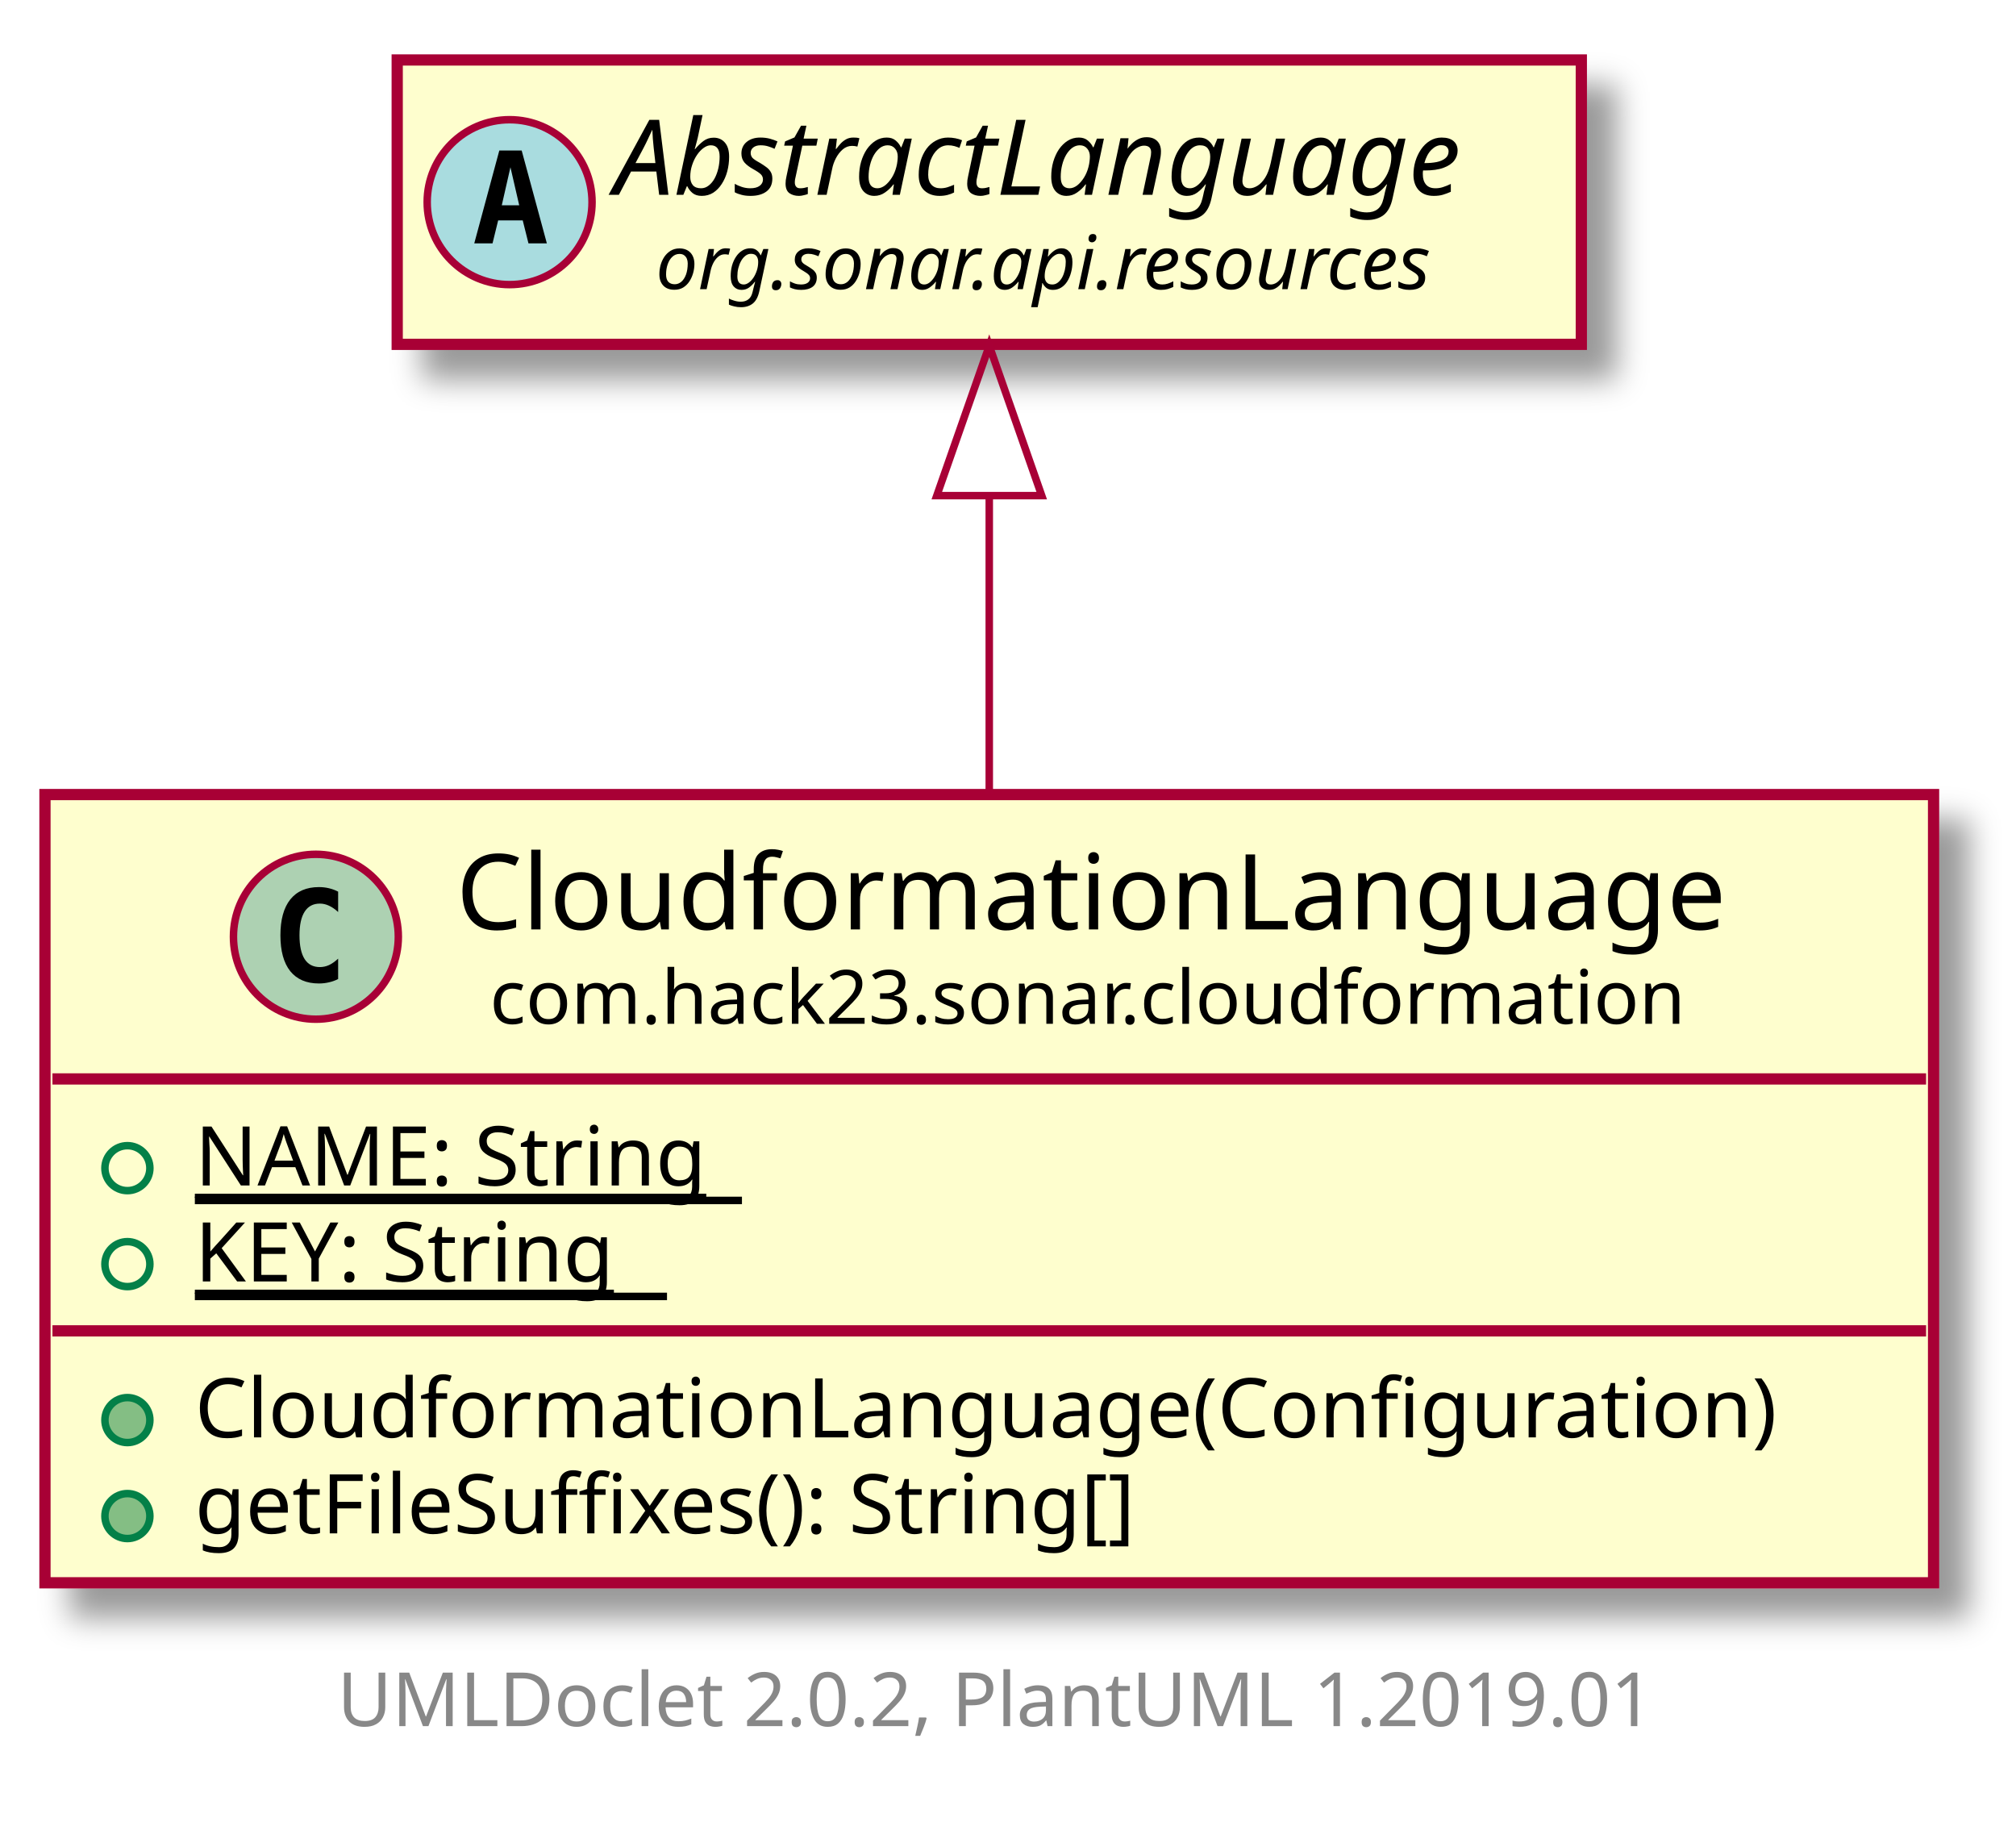
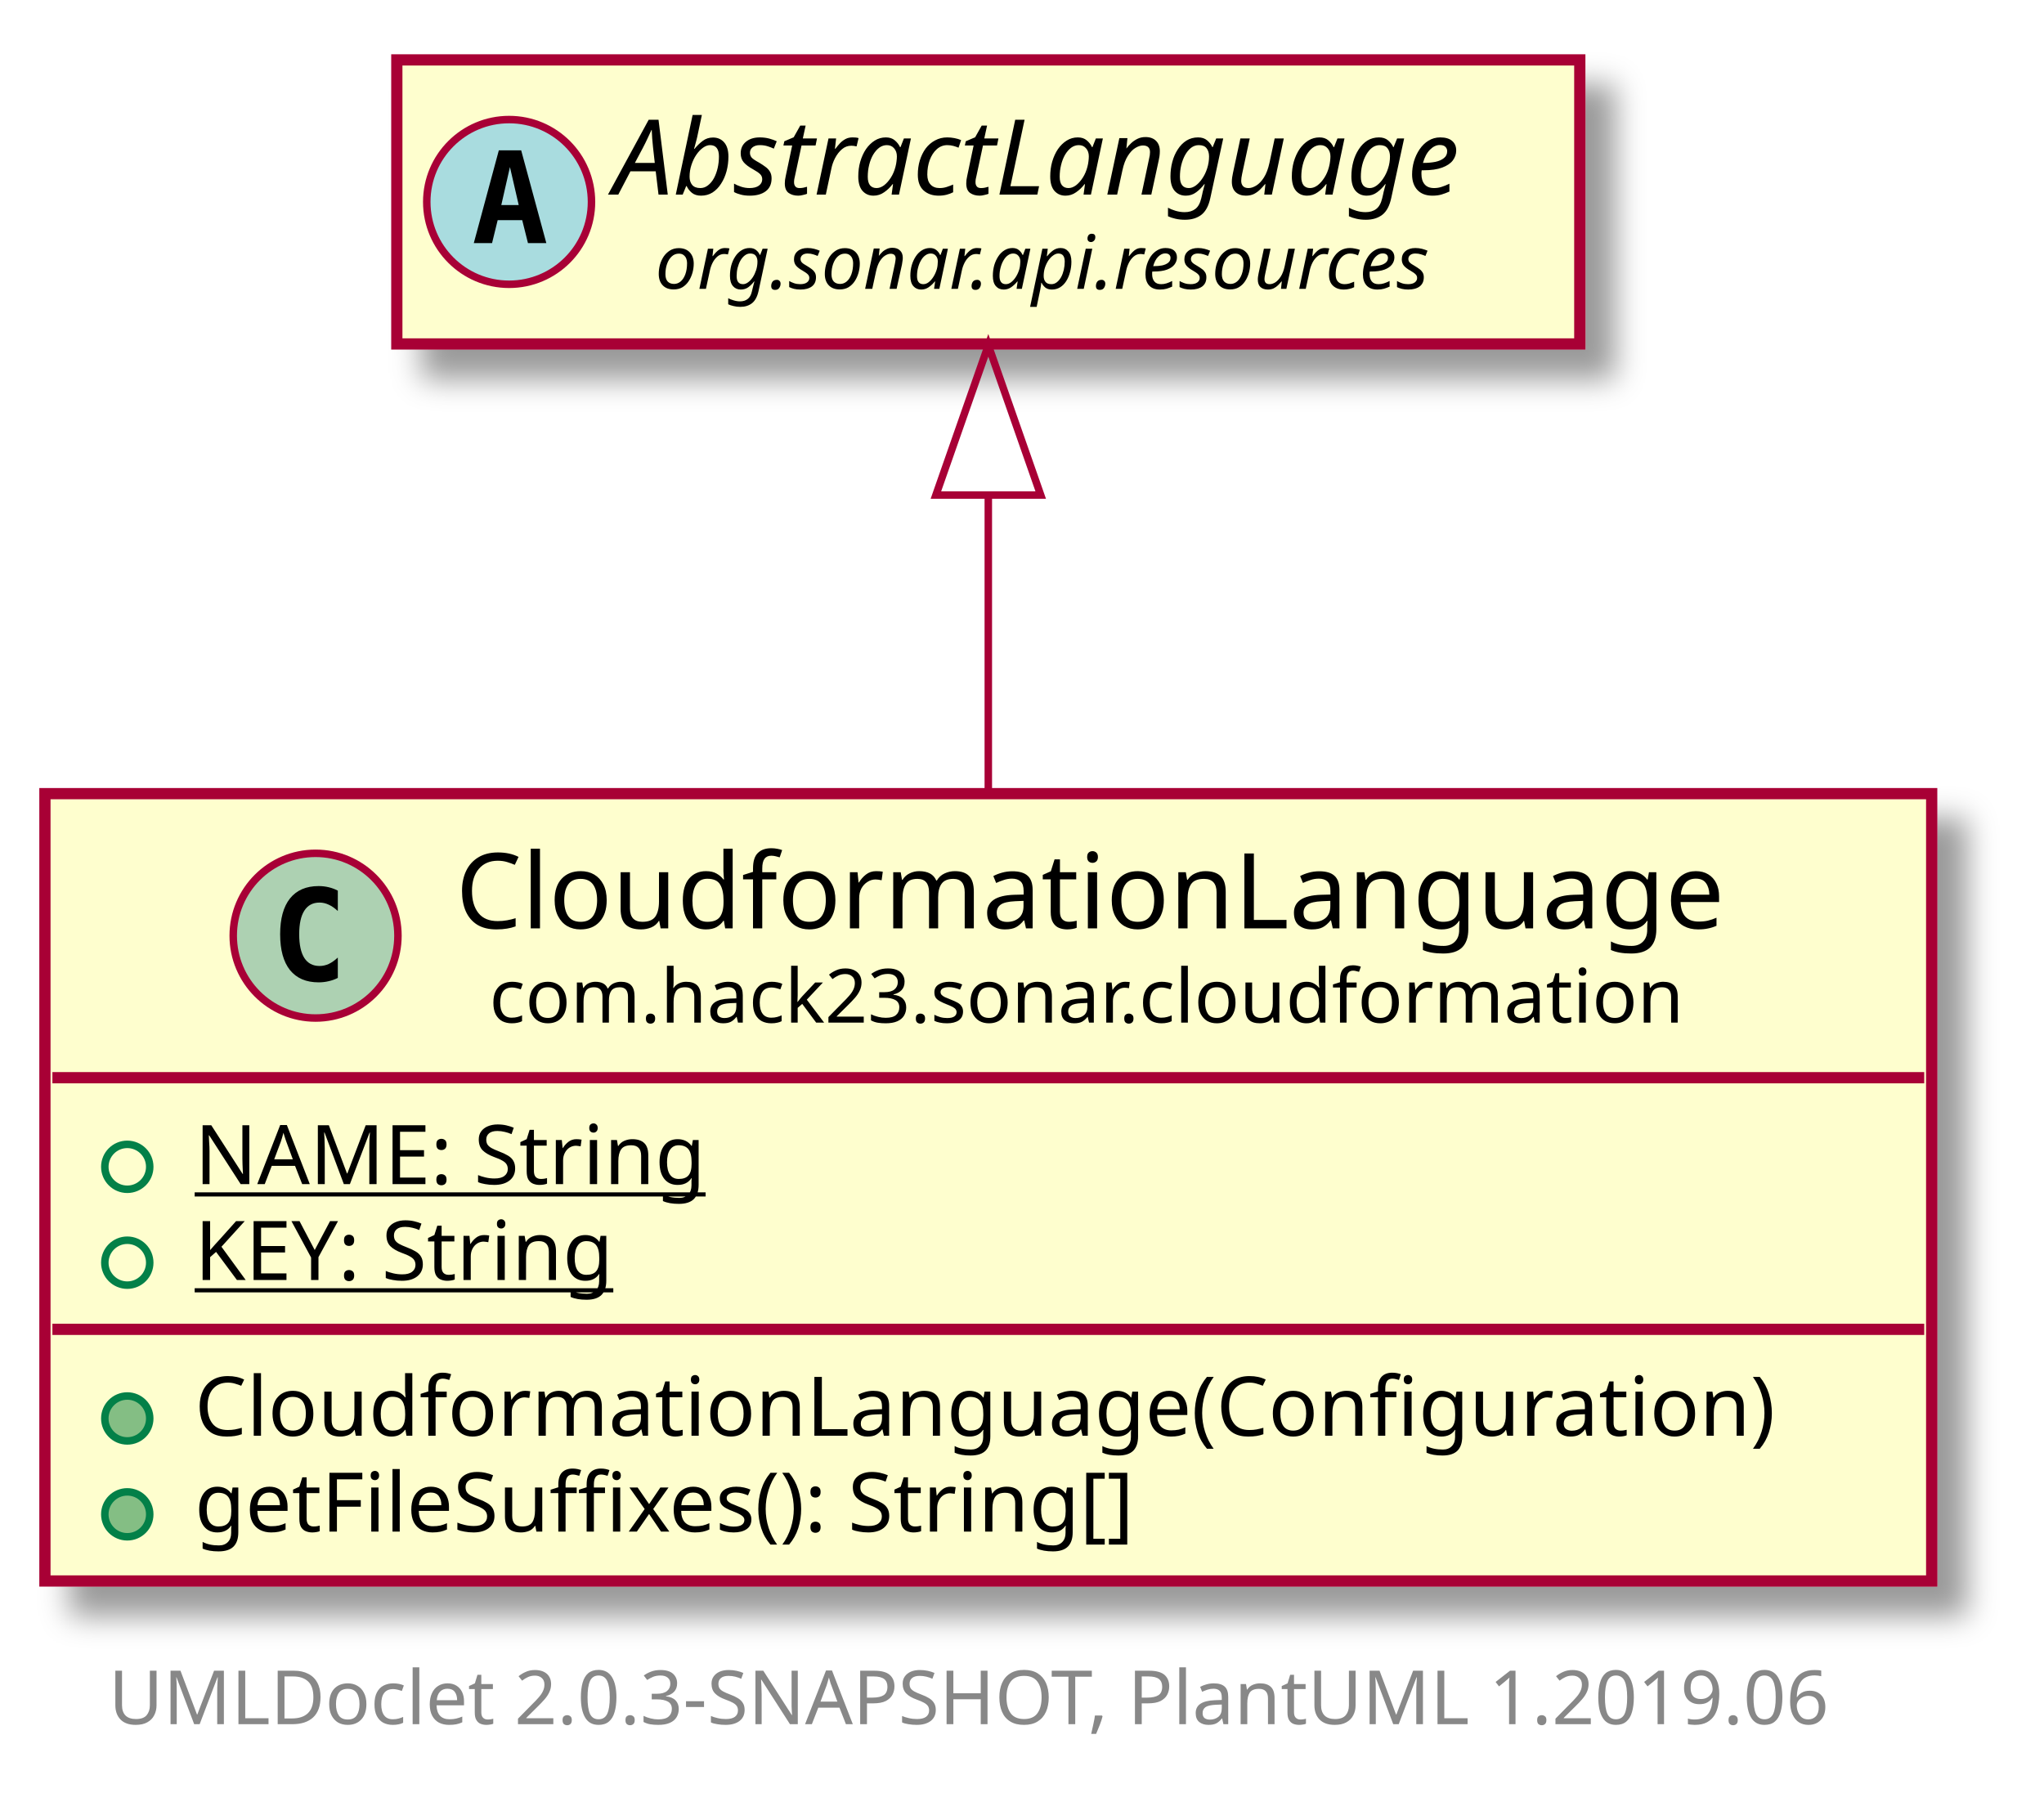
- <svg xmlns="http://www.w3.org/2000/svg" xmlns:xlink="http://www.w3.org/1999/xlink" contentScriptType="application/ecmascript" contentStyleType="text/css" height="243px" preserveAspectRatio="none" style="width:269px;height:243px;" version="1.1" viewBox="0 0 269 243" width="269px" zoomAndPan="magnify">
+ <svg xmlns="http://www.w3.org/2000/svg" xmlns:xlink="http://www.w3.org/1999/xlink" contentScriptType="application/ecmascript" contentStyleType="text/css" height="243px" preserveAspectRatio="none" style="width:273px;height:243px;" version="1.1" viewBox="0 0 273 243" width="273px" zoomAndPan="magnify">
  <defs>
-     <filter height="300%" id="f1r3mznpb6j4by" width="300%" x="-1" y="-1">
+     <filter height="300%" id="f1x8jn8djrklbb" width="300%" x="-1" y="-1">
      <feGaussianBlur result="blurOut" stdDeviation="2.0" />
      <feColorMatrix in="blurOut" result="blurOut2" type="matrix" values="0 0 0 0 0 0 0 0 0 0 0 0 0 0 0 0 0 0 .4 0" />
      <feOffset dx="4.0" dy="4.0" in="blurOut2" result="blurOut3" />
      <feBlend in="SourceGraphic" in2="blurOut3" mode="normal" />
    </filter>
  </defs>
  <g>
-     <a target="_top" xlink:actuate="onRequest" xlink:href="CloudformationLanguage.html" xlink:show="new" xlink:title="CloudformationLanguage.html" xlink:type="simple">
-       <rect fill="#FEFECE" filter="url(#f1r3mznpb6j4by)" height="105.156" id="com.hack23.sonar.cloudformation.CloudformationLanguage" style="stroke: #A80036; stroke-width: 1.5;" width="252" x="6" y="106" />
+     <a href="CloudformationLanguage.html" target="_top" xlink:actuate="onRequest" xlink:show="new" xlink:title="CloudformationLanguage.html" xlink:type="simple">
+       <rect fill="#FEFECE" filter="url(#f1x8jn8djrklbb)" height="105.156" id="com.hack23.sonar.cloudformation.CloudformationLanguage" style="stroke: #A80036; stroke-width: 1.5;" width="252" x="6" y="106" />
      <ellipse cx="42.15" cy="124.969" fill="#ADD1B2" rx="11" ry="11" style="stroke: #A80036; stroke-width: 1.0;" />
      <path d="M45.119,130.609 Q44.541,130.906 43.9,131.047 Q43.259,131.203 42.556,131.203 Q40.056,131.203 38.728,129.562 Q37.416,127.906 37.416,124.781 Q37.416,121.656 38.728,120 Q40.056,118.344 42.556,118.344 Q43.259,118.344 43.9,118.5 Q44.556,118.656 45.119,118.953 L45.119,121.672 Q44.494,121.094 43.9,120.828 Q43.306,120.547 42.681,120.547 Q41.337,120.547 40.65,121.625 Q39.962,122.688 39.962,124.781 Q39.962,126.875 40.65,127.953 Q41.337,129.016 42.681,129.016 Q43.306,129.016 43.9,128.75 Q44.494,128.469 45.119,127.891 L45.119,130.609 Z " />
      <text fill="#000000" font-family="sans-serif" font-size="14" lengthAdjust="spacingAndGlyphs" textLength="173" x="60.85" y="123.995">CloudformationLanguage</text>
      <text fill="#000000" font-family="sans-serif" font-size="10" lengthAdjust="spacingAndGlyphs" textLength="164" x="65.35" y="136.579">com.hack23.sonar.cloudformation</text>
      <line style="stroke: #A80036; stroke-width: 1.5;" x1="7" x2="257" y1="143.938" y2="143.938" />
      <ellipse cx="17" cy="155.84" fill="none" rx="3" ry="3" style="stroke: #038048; stroke-width: 1.0;" />
      <text fill="#000000" font-family="sans-serif" font-size="11" lengthAdjust="spacingAndGlyphs" text-decoration="underline" textLength="73" x="26" y="158.148">NAME: String</text>
-       <line style="stroke: #000000; stroke-width: 1.0;" x1="26" x2="99" y1="160.148" y2="160.148" />
      <ellipse cx="17" cy="168.644" fill="none" rx="3" ry="3" style="stroke: #038048; stroke-width: 1.0;" />
      <text fill="#000000" font-family="sans-serif" font-size="11" lengthAdjust="spacingAndGlyphs" text-decoration="underline" textLength="63" x="26" y="170.953">KEY: String</text>
-       <line style="stroke: #000000; stroke-width: 1.0;" x1="26" x2="89" y1="172.953" y2="172.953" />
      <line style="stroke: #A80036; stroke-width: 1.5;" x1="7" x2="257" y1="177.547" y2="177.547" />
      <ellipse cx="17" cy="189.449" fill="#84BE84" rx="3" ry="3" style="stroke: #038048; stroke-width: 1.0;" />
      <text fill="#000000" font-family="sans-serif" font-size="11" lengthAdjust="spacingAndGlyphs" textLength="226" x="26" y="191.757">CloudformationLanguage(Configuration)</text>
      <ellipse cx="17" cy="202.254" fill="#84BE84" rx="3" ry="3" style="stroke: #038048; stroke-width: 1.0;" />
      <text fill="#000000" font-family="sans-serif" font-size="11" lengthAdjust="spacingAndGlyphs" textLength="141" x="26" y="204.562">getFileSuffixes(): String[]</text>
    </a>
-     <rect fill="#FEFECE" filter="url(#f1r3mznpb6j4by)" height="37.938" id="org.sonar.api.resources.AbstractLanguage" style="stroke: #A80036; stroke-width: 1.5;" width="158" x="53" y="8" />
+     <rect fill="#FEFECE" filter="url(#f1x8jn8djrklbb)" height="37.938" id="org.sonar.api.resources.AbstractLanguage" style="stroke: #A80036; stroke-width: 1.5;" width="158" x="53" y="8" />
    <ellipse cx="68" cy="26.969" fill="#A9DCDF" rx="11" ry="11" style="stroke: #A80036; stroke-width: 1.0;" />
    <path d="M68.109,22.312 L66.953,27.391 L69.281,27.391 L68.109,22.312 Z M66.625,20.078 L69.609,20.078 L72.969,32.469 L70.516,32.469 L69.75,29.406 L66.469,29.406 L65.719,32.469 L63.281,32.469 L66.625,20.078 Z " />
    <text fill="#000000" font-family="sans-serif" font-size="14" font-style="italic" lengthAdjust="spacingAndGlyphs" textLength="126" x="82" y="25.995">AbstractLanguage</text>
    <text fill="#000000" font-family="sans-serif" font-size="10" font-style="italic" lengthAdjust="spacingAndGlyphs" textLength="115" x="87.5" y="38.579">org.sonar.api.resources</text>
    <path d="M132,66.341 C132,78.744 132,92.651 132,105.828 " fill="none" id="org.sonar.api.resources.AbstractLanguage-com.hack23.sonar.cloudformation.CloudformationLanguage" style="stroke: #A80036; stroke-width: 1.0;" />
    <polygon fill="none" points="125,66.121,132,46.121,139,66.121,125,66.121" style="stroke: #A80036; stroke-width: 1.0;" />
-     <text fill="#888888" font-family="sans-serif" font-size="10" lengthAdjust="spacingAndGlyphs" textLength="186" x="45" y="230.282">UMLDoclet 2.0.2, PlantUML 1.2019.01</text>
+     <text fill="#888888" font-family="sans-serif" font-size="10" lengthAdjust="spacingAndGlyphs" textLength="247" x="14.5" y="230.282">UMLDoclet 2.0.3-SNAPSHOT, PlantUML 1.2019.06</text>
  </g>
</svg>
